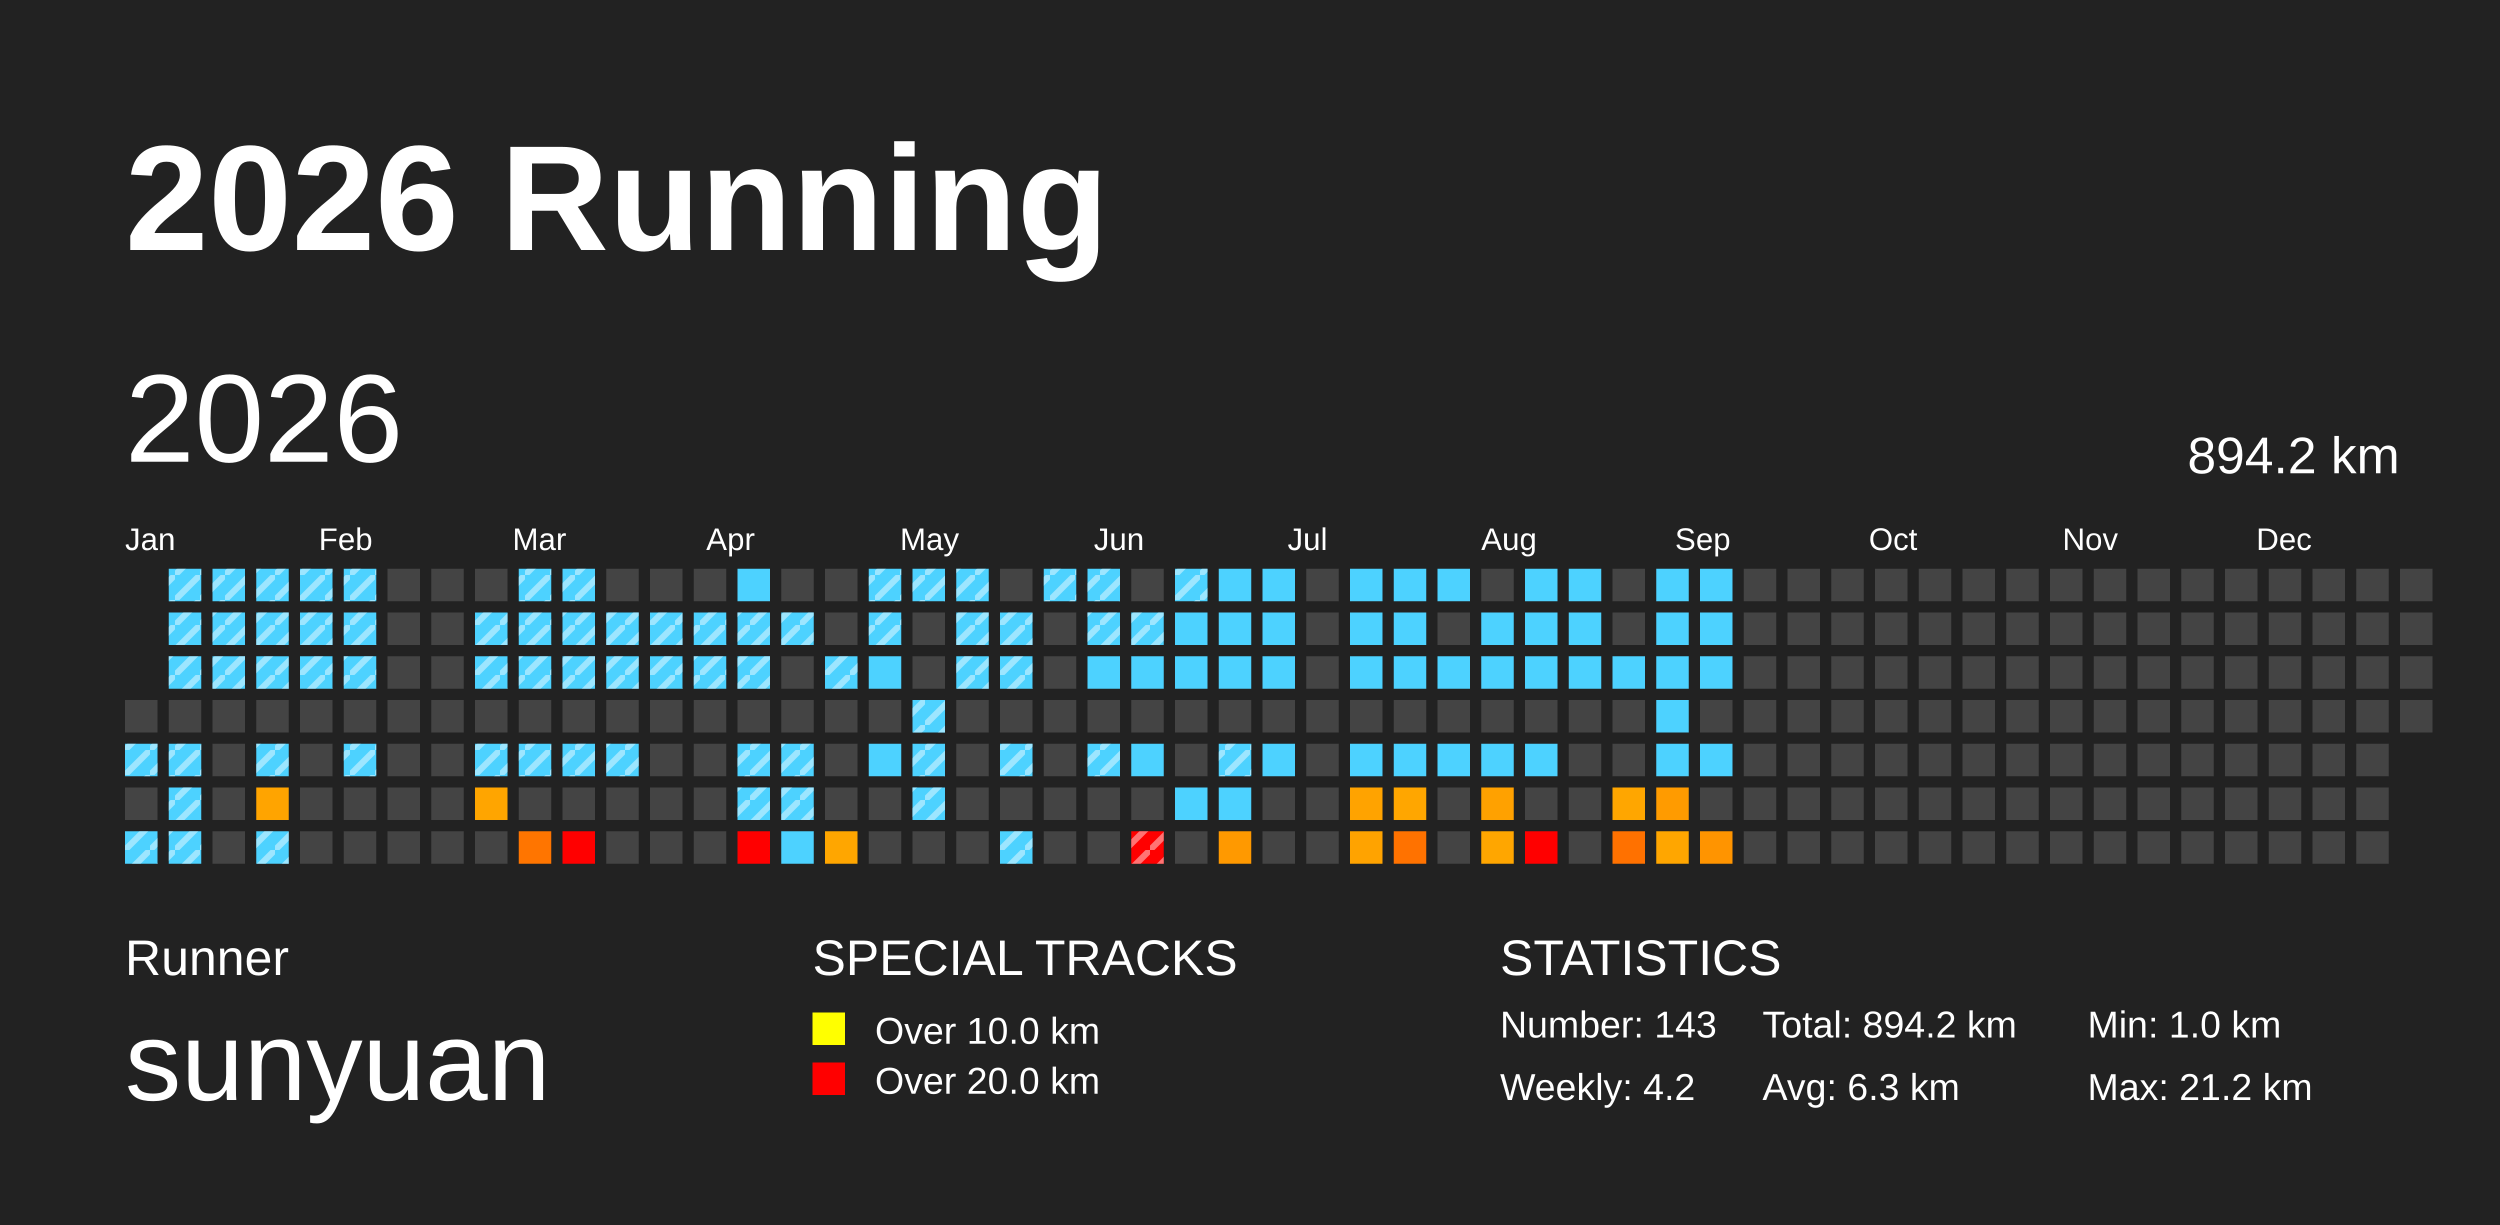
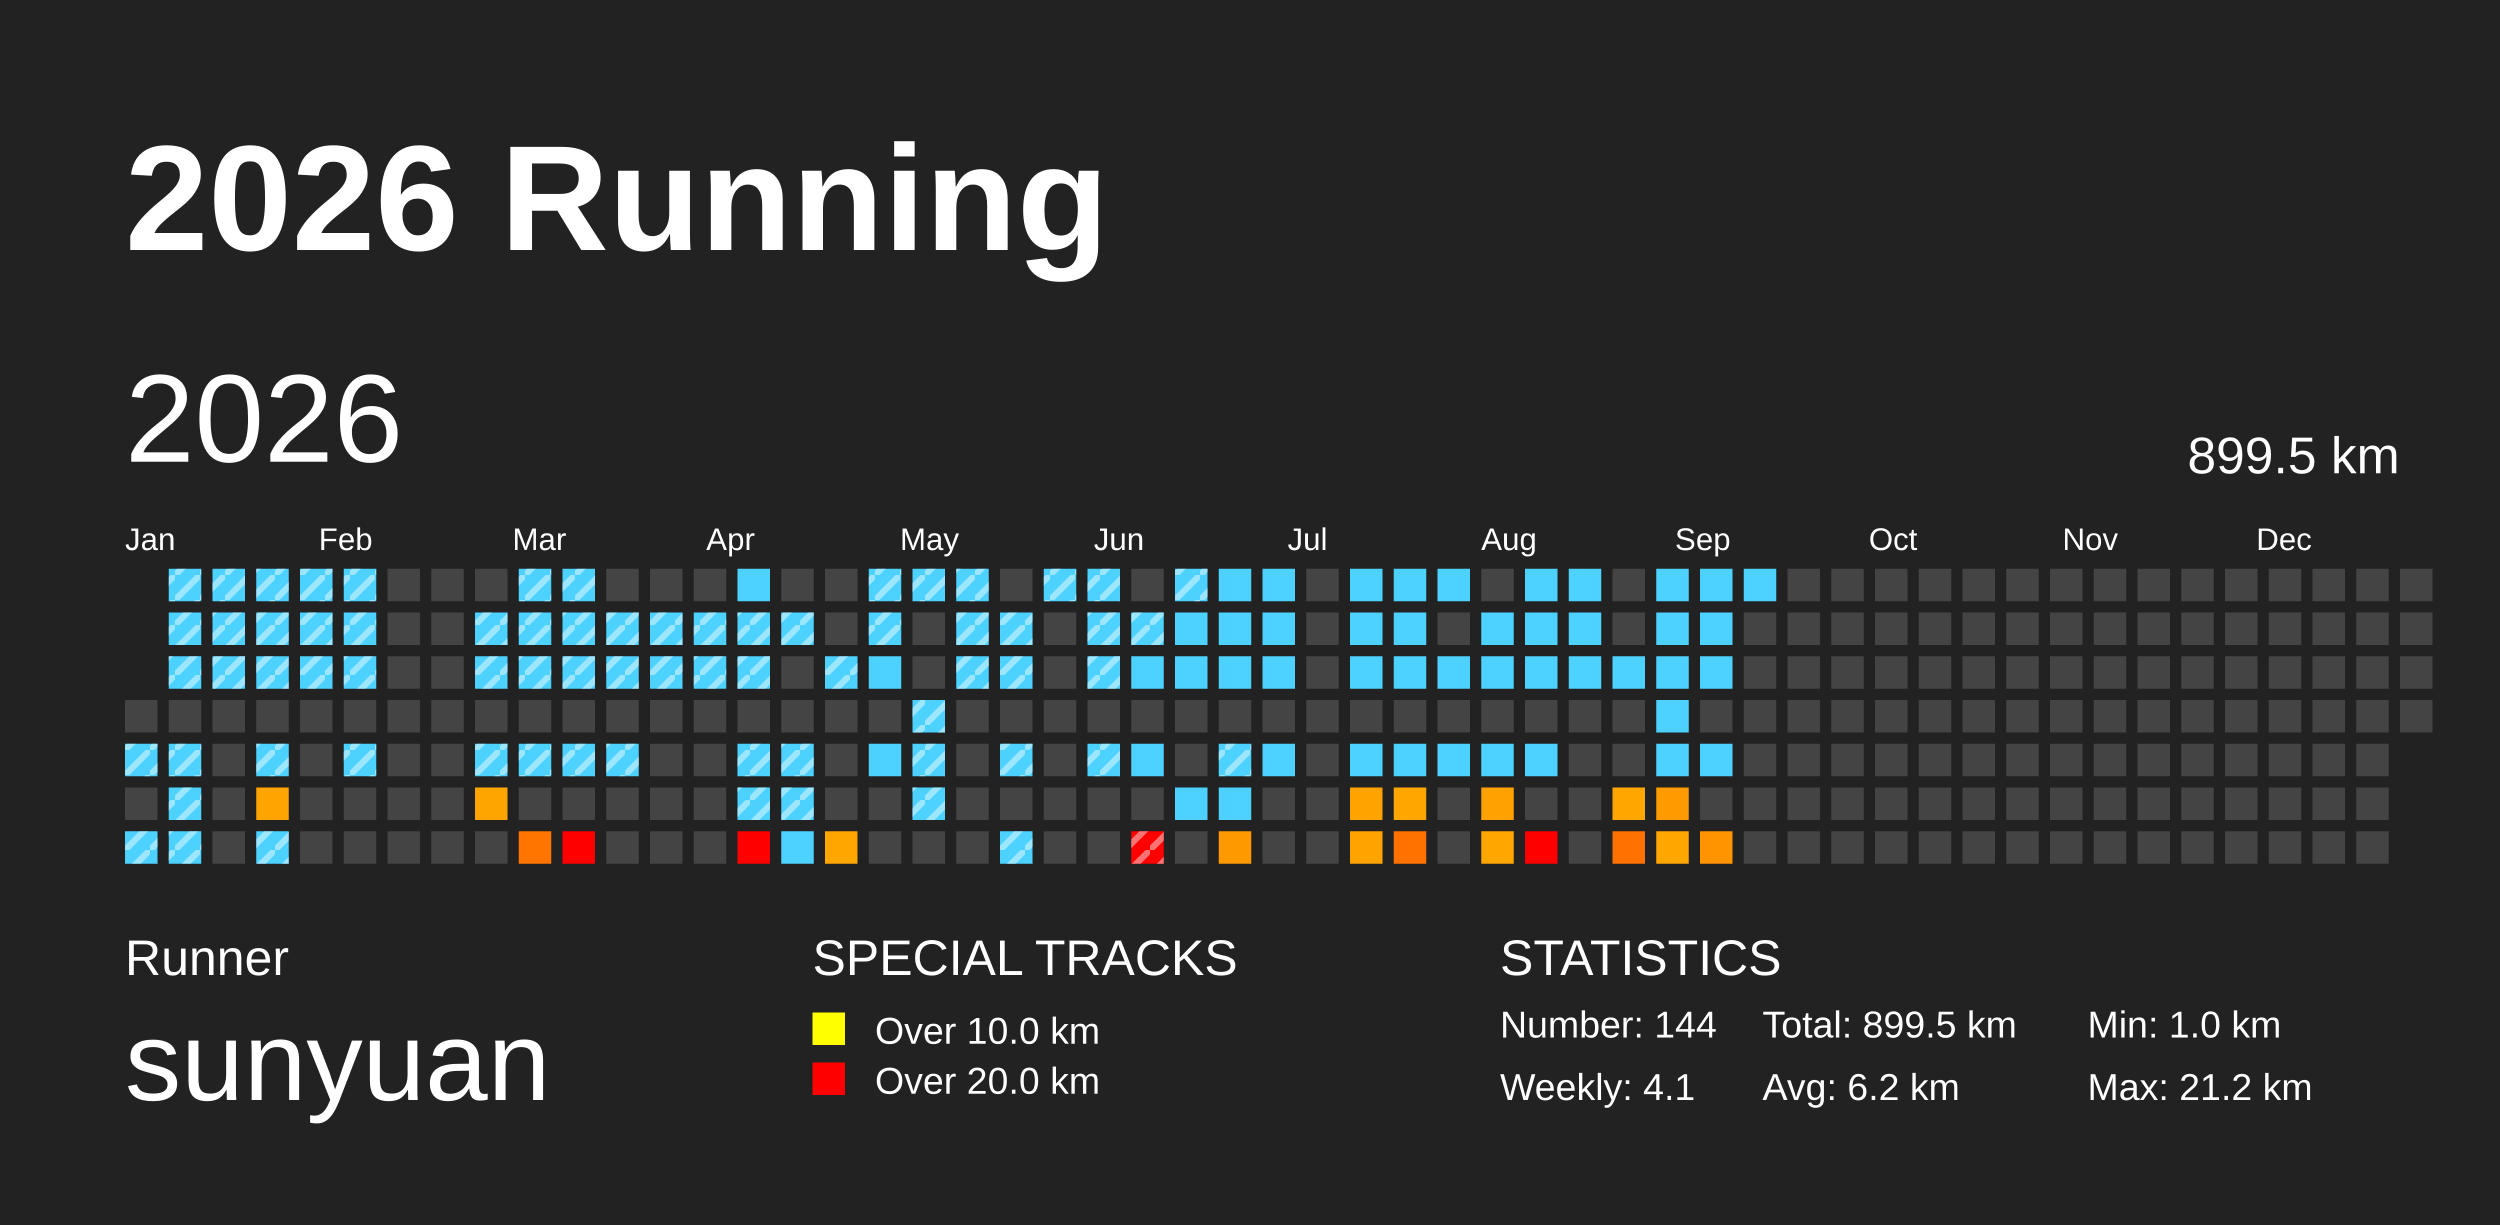
<svg xmlns="http://www.w3.org/2000/svg" baseProfile="full" height="98mm" version="1.1" viewBox="0,0,200,98" width="200mm">
  <defs>
    <pattern height="2" id="indoor-stripe" patternUnits="userSpaceOnUse" width="2">
      <line stroke="white" stroke-opacity="0.45" stroke-width="0.5" x1="0" x2="2" y1="2" y2="0" />
    </pattern>
  </defs>
  <rect fill="#222222" height="98" width="200" x="0" y="0" />
  <text fill="#FFFFFF" style="font-size:12px; font-family:Arial; font-weight:bold;" x="10" y="20">2026 Running</text>
  <text fill="#FFFFFF" style="font-size:4px; font-family:Arial" x="10" y="78">Runner</text>
  <text fill="#FFFFFF" style="font-size:9px; font-family:Arial" x="10" y="88">sunyuan</text>
  <text fill="#FFFFFF" style="font-size:4px; font-family:Arial" x="65" y="78">SPECIAL TRACKS</text>
  <rect fill="yellow" height="2.6" width="2.6" x="65" y="81" />
  <text fill="#FFFFFF" style="font-size:3px; font-family:Arial" x="70" y="83.5">Over 10.0 km</text>
  <rect fill="red" height="2.6" width="2.6" x="65" y="85" />
  <text fill="#FFFFFF" style="font-size:3px; font-family:Arial" x="70" y="87.5">Over 20.0 km</text>
  <text fill="#FFFFFF" style="font-size:4px; font-family:Arial" x="120" y="78">STATISTICS</text>
-   <text fill="#FFFFFF" style="font-size:3px; font-family:Arial" x="120" y="83">Number: 143</text>
-   <text fill="#FFFFFF" style="font-size:3px; font-family:Arial" x="120" y="88">Weekly: 4.2</text>
-   <text fill="#FFFFFF" style="font-size:3px; font-family:Arial" x="141" y="83">Total: 894.2 km</text>
-   <text fill="#FFFFFF" style="font-size:3px; font-family:Arial" x="141" y="88">Avg: 6.3 km</text>
+   <text fill="#FFFFFF" style="font-size:3px; font-family:Arial" x="120" y="83">Number: 144</text>
+   <text fill="#FFFFFF" style="font-size:3px; font-family:Arial" x="120" y="88">Weekly: 4.1</text>
+   <text fill="#FFFFFF" style="font-size:3px; font-family:Arial" x="141" y="83">Total: 899.5 km</text>
+   <text fill="#FFFFFF" style="font-size:3px; font-family:Arial" x="141" y="88">Avg: 6.2 km</text>
  <text fill="#FFFFFF" style="font-size:3px; font-family:Arial" x="167" y="83">Min: 1.0 km</text>
  <text fill="#FFFFFF" style="font-size:3px; font-family:Arial" x="167" y="88">Max: 21.2 km</text>
  <text dominant-baseline="hanging" fill="#FFFFFF" style="font-size:10.0px; font-family:Arial;" x="10" y="30">2026</text>
-   <text dominant-baseline="hanging" fill="#FFFFFF" style="font-size:4.125px; font-family:Arial;" x="175" y="35">894.2 km</text>
+   <text dominant-baseline="hanging" fill="#FFFFFF" style="font-size:4.125px; font-family:Arial;" x="175" y="35">899.5 km</text>
  <text fill="#FFFFFF" style="font-size:2.5px; font-family:Arial" x="10.0" y="44">Jan</text>
  <text fill="#FFFFFF" style="font-size:2.5px; font-family:Arial" x="25.5" y="44">Feb</text>
  <text fill="#FFFFFF" style="font-size:2.5px; font-family:Arial" x="41.0" y="44">Mar</text>
  <text fill="#FFFFFF" style="font-size:2.5px; font-family:Arial" x="56.5" y="44">Apr</text>
  <text fill="#FFFFFF" style="font-size:2.5px; font-family:Arial" x="72.0" y="44">May</text>
  <text fill="#FFFFFF" style="font-size:2.5px; font-family:Arial" x="87.5" y="44">Jun</text>
  <text fill="#FFFFFF" style="font-size:2.5px; font-family:Arial" x="103.0" y="44">Jul</text>
  <text fill="#FFFFFF" style="font-size:2.5px; font-family:Arial" x="118.5" y="44">Aug</text>
  <text fill="#FFFFFF" style="font-size:2.5px; font-family:Arial" x="134.0" y="44">Sep</text>
  <text fill="#FFFFFF" style="font-size:2.5px; font-family:Arial" x="149.5" y="44">Oct</text>
  <text fill="#FFFFFF" style="font-size:2.5px; font-family:Arial" x="165.0" y="44">Nov</text>
  <text fill="#FFFFFF" style="font-size:2.5px; font-family:Arial" x="180.5" y="44">Dec</text>
  <rect fill="#444444" height="2.6" width="2.6" x="10.0" y="56.0" />
  <rect fill="#4dd2ff" height="2.6" width="2.6" x="10.0" y="59.5" />
  <rect fill="url(#indoor-stripe)" height="2.6" style="pointer-events: none;" width="2.6" x="10.0" y="59.5" />
  <rect fill="#444444" height="2.6" width="2.6" x="10.0" y="63.0" />
  <rect fill="#4dd2ff" height="2.6" width="2.6" x="10.0" y="66.5" />
  <rect fill="url(#indoor-stripe)" height="2.6" style="pointer-events: none;" width="2.6" x="10.0" y="66.5" />
  <rect fill="#4dd2ff" height="2.6" width="2.6" x="13.5" y="45.5" />
  <rect fill="url(#indoor-stripe)" height="2.6" style="pointer-events: none;" width="2.6" x="13.5" y="45.5" />
  <rect fill="#4dd2ff" height="2.6" width="2.6" x="13.5" y="49.0" />
  <rect fill="url(#indoor-stripe)" height="2.6" style="pointer-events: none;" width="2.6" x="13.5" y="49.0" />
  <rect fill="#4dd2ff" height="2.6" width="2.6" x="13.5" y="52.5" />
  <rect fill="url(#indoor-stripe)" height="2.6" style="pointer-events: none;" width="2.6" x="13.5" y="52.5" />
  <rect fill="#444444" height="2.6" width="2.6" x="13.5" y="56.0" />
  <rect fill="#4dd2ff" height="2.6" width="2.6" x="13.5" y="59.5" />
  <rect fill="url(#indoor-stripe)" height="2.6" style="pointer-events: none;" width="2.6" x="13.5" y="59.5" />
  <rect fill="#4dd2ff" height="2.6" width="2.6" x="13.5" y="63.0" />
  <rect fill="url(#indoor-stripe)" height="2.6" style="pointer-events: none;" width="2.6" x="13.5" y="63.0" />
  <rect fill="#4dd2ff" height="2.6" width="2.6" x="13.5" y="66.5" />
  <rect fill="url(#indoor-stripe)" height="2.6" style="pointer-events: none;" width="2.6" x="13.5" y="66.5" />
  <rect fill="#4dd2ff" height="2.6" width="2.6" x="17.0" y="45.5" />
  <rect fill="url(#indoor-stripe)" height="2.6" style="pointer-events: none;" width="2.6" x="17.0" y="45.5" />
  <rect fill="#4dd2ff" height="2.6" width="2.6" x="17.0" y="49.0" />
  <rect fill="url(#indoor-stripe)" height="2.6" style="pointer-events: none;" width="2.6" x="17.0" y="49.0" />
  <rect fill="#4dd2ff" height="2.6" width="2.6" x="17.0" y="52.5" />
  <rect fill="url(#indoor-stripe)" height="2.6" style="pointer-events: none;" width="2.6" x="17.0" y="52.5" />
  <rect fill="#444444" height="2.6" width="2.6" x="17.0" y="56.0" />
  <rect fill="#444444" height="2.6" width="2.6" x="17.0" y="59.5" />
  <rect fill="#444444" height="2.6" width="2.6" x="17.0" y="63.0" />
  <rect fill="#444444" height="2.6" width="2.6" x="17.0" y="66.5" />
  <rect fill="#4dd2ff" height="2.6" width="2.6" x="20.5" y="45.5" />
  <rect fill="url(#indoor-stripe)" height="2.6" style="pointer-events: none;" width="2.6" x="20.5" y="45.5" />
  <rect fill="#4dd2ff" height="2.6" width="2.6" x="20.5" y="49.0" />
  <rect fill="url(#indoor-stripe)" height="2.6" style="pointer-events: none;" width="2.6" x="20.5" y="49.0" />
  <rect fill="#4dd2ff" height="2.6" width="2.6" x="20.5" y="52.5" />
  <rect fill="url(#indoor-stripe)" height="2.6" style="pointer-events: none;" width="2.6" x="20.5" y="52.5" />
  <rect fill="#444444" height="2.6" width="2.6" x="20.5" y="56.0" />
  <rect fill="#4dd2ff" height="2.6" width="2.6" x="20.5" y="59.5" />
  <rect fill="url(#indoor-stripe)" height="2.6" style="pointer-events: none;" width="2.6" x="20.5" y="59.5" />
  <rect fill="#ffa400" height="2.6" width="2.6" x="20.5" y="63.0" />
  <rect fill="#4dd2ff" height="2.6" width="2.6" x="20.5" y="66.5" />
  <rect fill="url(#indoor-stripe)" height="2.6" style="pointer-events: none;" width="2.6" x="20.5" y="66.5" />
  <rect fill="#4dd2ff" height="2.6" width="2.6" x="24.0" y="45.5" />
  <rect fill="url(#indoor-stripe)" height="2.6" style="pointer-events: none;" width="2.6" x="24.0" y="45.5" />
  <rect fill="#4dd2ff" height="2.6" width="2.6" x="24.0" y="49.0" />
  <rect fill="url(#indoor-stripe)" height="2.6" style="pointer-events: none;" width="2.6" x="24.0" y="49.0" />
  <rect fill="#4dd2ff" height="2.6" width="2.6" x="24.0" y="52.5" />
  <rect fill="url(#indoor-stripe)" height="2.6" style="pointer-events: none;" width="2.6" x="24.0" y="52.5" />
  <rect fill="#444444" height="2.6" width="2.6" x="24.0" y="56.0" />
  <rect fill="#444444" height="2.6" width="2.6" x="24.0" y="59.5" />
  <rect fill="#444444" height="2.6" width="2.6" x="24.0" y="63.0" />
  <rect fill="#444444" height="2.6" width="2.6" x="24.0" y="66.5" />
  <rect fill="#4dd2ff" height="2.6" width="2.6" x="27.5" y="45.5" />
  <rect fill="url(#indoor-stripe)" height="2.6" style="pointer-events: none;" width="2.6" x="27.5" y="45.5" />
  <rect fill="#4dd2ff" height="2.6" width="2.6" x="27.5" y="49.0" />
  <rect fill="url(#indoor-stripe)" height="2.6" style="pointer-events: none;" width="2.6" x="27.5" y="49.0" />
  <rect fill="#4dd2ff" height="2.6" width="2.6" x="27.5" y="52.5" />
  <rect fill="url(#indoor-stripe)" height="2.6" style="pointer-events: none;" width="2.6" x="27.5" y="52.5" />
  <rect fill="#444444" height="2.6" width="2.6" x="27.5" y="56.0" />
  <rect fill="#4dd2ff" height="2.6" width="2.6" x="27.5" y="59.5" />
  <rect fill="url(#indoor-stripe)" height="2.6" style="pointer-events: none;" width="2.6" x="27.5" y="59.5" />
  <rect fill="#444444" height="2.6" width="2.6" x="27.5" y="63.0" />
  <rect fill="#444444" height="2.6" width="2.6" x="27.5" y="66.5" />
  <rect fill="#444444" height="2.6" width="2.6" x="31.0" y="45.5" />
  <rect fill="#444444" height="2.6" width="2.6" x="31.0" y="49.0" />
  <rect fill="#444444" height="2.6" width="2.6" x="31.0" y="52.5" />
  <rect fill="#444444" height="2.6" width="2.6" x="31.0" y="56.0" />
  <rect fill="#444444" height="2.6" width="2.6" x="31.0" y="59.5" />
  <rect fill="#444444" height="2.6" width="2.6" x="31.0" y="63.0" />
  <rect fill="#444444" height="2.6" width="2.6" x="31.0" y="66.5" />
  <rect fill="#444444" height="2.6" width="2.6" x="34.5" y="45.5" />
  <rect fill="#444444" height="2.6" width="2.6" x="34.5" y="49.0" />
  <rect fill="#444444" height="2.6" width="2.6" x="34.5" y="52.5" />
  <rect fill="#444444" height="2.6" width="2.6" x="34.5" y="56.0" />
  <rect fill="#444444" height="2.6" width="2.6" x="34.5" y="59.5" />
  <rect fill="#444444" height="2.6" width="2.6" x="34.5" y="63.0" />
  <rect fill="#444444" height="2.6" width="2.6" x="34.5" y="66.5" />
  <rect fill="#444444" height="2.6" width="2.6" x="38.0" y="45.5" />
  <rect fill="#4dd2ff" height="2.6" width="2.6" x="38.0" y="49.0" />
  <rect fill="url(#indoor-stripe)" height="2.6" style="pointer-events: none;" width="2.6" x="38.0" y="49.0" />
  <rect fill="#4dd2ff" height="2.6" width="2.6" x="38.0" y="52.5" />
  <rect fill="url(#indoor-stripe)" height="2.6" style="pointer-events: none;" width="2.6" x="38.0" y="52.5" />
  <rect fill="#444444" height="2.6" width="2.6" x="38.0" y="56.0" />
  <rect fill="#4dd2ff" height="2.6" width="2.6" x="38.0" y="59.5" />
  <rect fill="url(#indoor-stripe)" height="2.6" style="pointer-events: none;" width="2.6" x="38.0" y="59.5" />
  <rect fill="#ffa500" height="2.6" width="2.6" x="38.0" y="63.0" />
  <rect fill="#444444" height="2.6" width="2.6" x="38.0" y="66.5" />
  <rect fill="#4dd2ff" height="2.6" width="2.6" x="41.5" y="45.5" />
  <rect fill="url(#indoor-stripe)" height="2.6" style="pointer-events: none;" width="2.6" x="41.5" y="45.5" />
  <rect fill="#4dd2ff" height="2.6" width="2.6" x="41.5" y="49.0" />
  <rect fill="url(#indoor-stripe)" height="2.6" style="pointer-events: none;" width="2.6" x="41.5" y="49.0" />
  <rect fill="#4dd2ff" height="2.6" width="2.6" x="41.5" y="52.5" />
  <rect fill="url(#indoor-stripe)" height="2.6" style="pointer-events: none;" width="2.6" x="41.5" y="52.5" />
  <rect fill="#444444" height="2.6" width="2.6" x="41.5" y="56.0" />
  <rect fill="#4dd2ff" height="2.6" width="2.6" x="41.5" y="59.5" />
  <rect fill="url(#indoor-stripe)" height="2.6" style="pointer-events: none;" width="2.6" x="41.5" y="59.5" />
  <rect fill="#444444" height="2.6" width="2.6" x="41.5" y="63.0" />
  <rect fill="#ff7500" height="2.6" width="2.6" x="41.5" y="66.5" />
  <rect fill="#4dd2ff" height="2.6" width="2.6" x="45.0" y="45.5" />
  <rect fill="url(#indoor-stripe)" height="2.6" style="pointer-events: none;" width="2.6" x="45.0" y="45.5" />
  <rect fill="#4dd2ff" height="2.6" width="2.6" x="45.0" y="49.0" />
  <rect fill="url(#indoor-stripe)" height="2.6" style="pointer-events: none;" width="2.6" x="45.0" y="49.0" />
  <rect fill="#4dd2ff" height="2.6" width="2.6" x="45.0" y="52.5" />
  <rect fill="url(#indoor-stripe)" height="2.6" style="pointer-events: none;" width="2.6" x="45.0" y="52.5" />
  <rect fill="#444444" height="2.6" width="2.6" x="45.0" y="56.0" />
  <rect fill="#4dd2ff" height="2.6" width="2.6" x="45.0" y="59.5" />
  <rect fill="url(#indoor-stripe)" height="2.6" style="pointer-events: none;" width="2.6" x="45.0" y="59.5" />
  <rect fill="#444444" height="2.6" width="2.6" x="45.0" y="63.0" />
  <rect fill="red" height="2.6" width="2.6" x="45.0" y="66.5" />
  <rect fill="#444444" height="2.6" width="2.6" x="48.5" y="45.5" />
  <rect fill="#4dd2ff" height="2.6" width="2.6" x="48.5" y="49.0" />
  <rect fill="url(#indoor-stripe)" height="2.6" style="pointer-events: none;" width="2.6" x="48.5" y="49.0" />
  <rect fill="#4dd2ff" height="2.6" width="2.6" x="48.5" y="52.5" />
  <rect fill="url(#indoor-stripe)" height="2.6" style="pointer-events: none;" width="2.6" x="48.5" y="52.5" />
  <rect fill="#444444" height="2.6" width="2.6" x="48.5" y="56.0" />
  <rect fill="#4dd2ff" height="2.6" width="2.6" x="48.5" y="59.5" />
  <rect fill="url(#indoor-stripe)" height="2.6" style="pointer-events: none;" width="2.6" x="48.5" y="59.5" />
  <rect fill="#444444" height="2.6" width="2.6" x="48.5" y="63.0" />
  <rect fill="#444444" height="2.6" width="2.6" x="48.5" y="66.5" />
  <rect fill="#444444" height="2.6" width="2.6" x="52.0" y="45.5" />
  <rect fill="#4dd2ff" height="2.6" width="2.6" x="52.0" y="49.0" />
  <rect fill="url(#indoor-stripe)" height="2.6" style="pointer-events: none;" width="2.6" x="52.0" y="49.0" />
  <rect fill="#4dd2ff" height="2.6" width="2.6" x="52.0" y="52.5" />
  <rect fill="url(#indoor-stripe)" height="2.6" style="pointer-events: none;" width="2.6" x="52.0" y="52.5" />
  <rect fill="#444444" height="2.6" width="2.6" x="52.0" y="56.0" />
  <rect fill="#444444" height="2.6" width="2.6" x="52.0" y="59.5" />
  <rect fill="#444444" height="2.6" width="2.6" x="52.0" y="63.0" />
  <rect fill="#444444" height="2.6" width="2.6" x="52.0" y="66.5" />
  <rect fill="#444444" height="2.6" width="2.6" x="55.5" y="45.5" />
  <rect fill="#4dd2ff" height="2.6" width="2.6" x="55.5" y="49.0" />
  <rect fill="url(#indoor-stripe)" height="2.6" style="pointer-events: none;" width="2.6" x="55.5" y="49.0" />
  <rect fill="#4dd2ff" height="2.6" width="2.6" x="55.5" y="52.5" />
  <rect fill="url(#indoor-stripe)" height="2.6" style="pointer-events: none;" width="2.6" x="55.5" y="52.5" />
  <rect fill="#444444" height="2.6" width="2.6" x="55.5" y="56.0" />
  <rect fill="#444444" height="2.6" width="2.6" x="55.5" y="59.5" />
  <rect fill="#444444" height="2.6" width="2.6" x="55.5" y="63.0" />
  <rect fill="#444444" height="2.6" width="2.6" x="55.5" y="66.5" />
  <rect fill="#4dd2ff" height="2.6" width="2.6" x="59.0" y="45.5" />
  <rect fill="#4dd2ff" height="2.6" width="2.6" x="59.0" y="49.0" />
  <rect fill="url(#indoor-stripe)" height="2.6" style="pointer-events: none;" width="2.6" x="59.0" y="49.0" />
  <rect fill="#4dd2ff" height="2.6" width="2.6" x="59.0" y="52.5" />
  <rect fill="url(#indoor-stripe)" height="2.6" style="pointer-events: none;" width="2.6" x="59.0" y="52.5" />
  <rect fill="#444444" height="2.6" width="2.6" x="59.0" y="56.0" />
  <rect fill="#4dd2ff" height="2.6" width="2.6" x="59.0" y="59.5" />
  <rect fill="url(#indoor-stripe)" height="2.6" style="pointer-events: none;" width="2.6" x="59.0" y="59.5" />
  <rect fill="#4dd2ff" height="2.6" width="2.6" x="59.0" y="63.0" />
  <rect fill="url(#indoor-stripe)" height="2.6" style="pointer-events: none;" width="2.6" x="59.0" y="63.0" />
  <rect fill="red" height="2.6" width="2.6" x="59.0" y="66.5" />
  <rect fill="#444444" height="2.6" width="2.6" x="62.5" y="45.5" />
  <rect fill="#4dd2ff" height="2.6" width="2.6" x="62.5" y="49.0" />
  <rect fill="url(#indoor-stripe)" height="2.6" style="pointer-events: none;" width="2.6" x="62.5" y="49.0" />
  <rect fill="#444444" height="2.6" width="2.6" x="62.5" y="52.5" />
  <rect fill="#444444" height="2.6" width="2.6" x="62.5" y="56.0" />
  <rect fill="#4dd2ff" height="2.6" width="2.6" x="62.5" y="59.5" />
  <rect fill="url(#indoor-stripe)" height="2.6" style="pointer-events: none;" width="2.6" x="62.5" y="59.5" />
  <rect fill="#4dd2ff" height="2.6" width="2.6" x="62.5" y="63.0" />
  <rect fill="url(#indoor-stripe)" height="2.6" style="pointer-events: none;" width="2.6" x="62.5" y="63.0" />
  <rect fill="#4dd2ff" height="2.6" width="2.6" x="62.5" y="66.5" />
  <rect fill="#444444" height="2.6" width="2.6" x="66.0" y="45.5" />
  <rect fill="#444444" height="2.6" width="2.6" x="66.0" y="49.0" />
  <rect fill="#4dd2ff" height="2.6" width="2.6" x="66.0" y="52.5" />
  <rect fill="url(#indoor-stripe)" height="2.6" style="pointer-events: none;" width="2.6" x="66.0" y="52.5" />
  <rect fill="#444444" height="2.6" width="2.6" x="66.0" y="56.0" />
  <rect fill="#444444" height="2.6" width="2.6" x="66.0" y="59.5" />
  <rect fill="#444444" height="2.6" width="2.6" x="66.0" y="63.0" />
  <rect fill="#ffa600" height="2.6" width="2.6" x="66.0" y="66.5" />
  <rect fill="#4dd2ff" height="2.6" width="2.6" x="69.5" y="45.5" />
  <rect fill="url(#indoor-stripe)" height="2.6" style="pointer-events: none;" width="2.6" x="69.5" y="45.5" />
  <rect fill="#4dd2ff" height="2.6" width="2.6" x="69.5" y="49.0" />
  <rect fill="url(#indoor-stripe)" height="2.6" style="pointer-events: none;" width="2.6" x="69.5" y="49.0" />
  <rect fill="#4dd2ff" height="2.6" width="2.6" x="69.5" y="52.5" />
  <rect fill="#444444" height="2.6" width="2.6" x="69.5" y="56.0" />
  <rect fill="#4dd2ff" height="2.6" width="2.6" x="69.5" y="59.5" />
  <rect fill="#444444" height="2.6" width="2.6" x="69.5" y="63.0" />
  <rect fill="#444444" height="2.6" width="2.6" x="69.5" y="66.5" />
  <rect fill="#4dd2ff" height="2.6" width="2.6" x="73.0" y="45.5" />
  <rect fill="url(#indoor-stripe)" height="2.6" style="pointer-events: none;" width="2.6" x="73.0" y="45.5" />
  <rect fill="#444444" height="2.6" width="2.6" x="73.0" y="49.0" />
  <rect fill="#444444" height="2.6" width="2.6" x="73.0" y="52.5" />
  <rect fill="#4dd2ff" height="2.6" width="2.6" x="73.0" y="56.0" />
  <rect fill="url(#indoor-stripe)" height="2.6" style="pointer-events: none;" width="2.6" x="73.0" y="56.0" />
  <rect fill="#4dd2ff" height="2.6" width="2.6" x="73.0" y="59.5" />
  <rect fill="url(#indoor-stripe)" height="2.6" style="pointer-events: none;" width="2.6" x="73.0" y="59.5" />
  <rect fill="#4dd2ff" height="2.6" width="2.6" x="73.0" y="63.0" />
  <rect fill="url(#indoor-stripe)" height="2.6" style="pointer-events: none;" width="2.6" x="73.0" y="63.0" />
  <rect fill="#444444" height="2.6" width="2.6" x="73.0" y="66.5" />
  <rect fill="#4dd2ff" height="2.6" width="2.6" x="76.5" y="45.5" />
  <rect fill="url(#indoor-stripe)" height="2.6" style="pointer-events: none;" width="2.6" x="76.5" y="45.5" />
  <rect fill="#4dd2ff" height="2.6" width="2.6" x="76.5" y="49.0" />
  <rect fill="url(#indoor-stripe)" height="2.6" style="pointer-events: none;" width="2.6" x="76.5" y="49.0" />
  <rect fill="#4dd2ff" height="2.6" width="2.6" x="76.5" y="52.5" />
  <rect fill="url(#indoor-stripe)" height="2.6" style="pointer-events: none;" width="2.6" x="76.5" y="52.5" />
  <rect fill="#444444" height="2.6" width="2.6" x="76.5" y="56.0" />
  <rect fill="#444444" height="2.6" width="2.6" x="76.5" y="59.5" />
  <rect fill="#444444" height="2.6" width="2.6" x="76.5" y="63.0" />
  <rect fill="#444444" height="2.6" width="2.6" x="76.5" y="66.5" />
  <rect fill="#444444" height="2.6" width="2.6" x="80.0" y="45.5" />
  <rect fill="#4dd2ff" height="2.6" width="2.6" x="80.0" y="49.0" />
  <rect fill="url(#indoor-stripe)" height="2.6" style="pointer-events: none;" width="2.6" x="80.0" y="49.0" />
  <rect fill="#4dd2ff" height="2.6" width="2.6" x="80.0" y="52.5" />
  <rect fill="url(#indoor-stripe)" height="2.6" style="pointer-events: none;" width="2.6" x="80.0" y="52.5" />
  <rect fill="#444444" height="2.6" width="2.6" x="80.0" y="56.0" />
  <rect fill="#4dd2ff" height="2.6" width="2.6" x="80.0" y="59.5" />
  <rect fill="url(#indoor-stripe)" height="2.6" style="pointer-events: none;" width="2.6" x="80.0" y="59.5" />
  <rect fill="#444444" height="2.6" width="2.6" x="80.0" y="63.0" />
  <rect fill="#4dd2ff" height="2.6" width="2.6" x="80.0" y="66.5" />
  <rect fill="url(#indoor-stripe)" height="2.6" style="pointer-events: none;" width="2.6" x="80.0" y="66.5" />
  <rect fill="#4dd2ff" height="2.6" width="2.6" x="83.5" y="45.5" />
  <rect fill="url(#indoor-stripe)" height="2.6" style="pointer-events: none;" width="2.6" x="83.5" y="45.5" />
  <rect fill="#444444" height="2.6" width="2.6" x="83.5" y="49.0" />
  <rect fill="#444444" height="2.6" width="2.6" x="83.5" y="52.5" />
  <rect fill="#444444" height="2.6" width="2.6" x="83.5" y="56.0" />
  <rect fill="#444444" height="2.6" width="2.6" x="83.5" y="59.5" />
  <rect fill="#444444" height="2.6" width="2.6" x="83.5" y="63.0" />
  <rect fill="#444444" height="2.6" width="2.6" x="83.5" y="66.5" />
  <rect fill="#4dd2ff" height="2.6" width="2.6" x="87.0" y="45.5" />
  <rect fill="url(#indoor-stripe)" height="2.6" style="pointer-events: none;" width="2.6" x="87.0" y="45.5" />
  <rect fill="#4dd2ff" height="2.6" width="2.6" x="87.0" y="49.0" />
  <rect fill="url(#indoor-stripe)" height="2.6" style="pointer-events: none;" width="2.6" x="87.0" y="49.0" />
  <rect fill="#4dd2ff" height="2.6" width="2.6" x="87.0" y="52.5" />
+   <rect fill="url(#indoor-stripe)" height="2.6" style="pointer-events: none;" width="2.6" x="87.0" y="52.5" />
  <rect fill="#444444" height="2.6" width="2.6" x="87.0" y="56.0" />
  <rect fill="#4dd2ff" height="2.6" width="2.6" x="87.0" y="59.5" />
  <rect fill="url(#indoor-stripe)" height="2.6" style="pointer-events: none;" width="2.6" x="87.0" y="59.5" />
  <rect fill="#444444" height="2.6" width="2.6" x="87.0" y="63.0" />
  <rect fill="#444444" height="2.6" width="2.6" x="87.0" y="66.5" />
  <rect fill="#444444" height="2.6" width="2.6" x="90.5" y="45.5" />
  <rect fill="#4dd2ff" height="2.6" width="2.6" x="90.5" y="49.0" />
  <rect fill="url(#indoor-stripe)" height="2.6" style="pointer-events: none;" width="2.6" x="90.5" y="49.0" />
  <rect fill="#4dd2ff" height="2.6" width="2.6" x="90.5" y="52.5" />
  <rect fill="#444444" height="2.6" width="2.6" x="90.5" y="56.0" />
  <rect fill="#4dd2ff" height="2.6" width="2.6" x="90.5" y="59.5" />
  <rect fill="#444444" height="2.6" width="2.6" x="90.5" y="63.0" />
  <rect fill="red" height="2.6" width="2.6" x="90.5" y="66.5" />
  <rect fill="url(#indoor-stripe)" height="2.6" style="pointer-events: none;" width="2.6" x="90.5" y="66.5" />
  <rect fill="#4dd2ff" height="2.6" width="2.6" x="94.0" y="45.5" />
  <rect fill="url(#indoor-stripe)" height="2.6" style="pointer-events: none;" width="2.6" x="94.0" y="45.5" />
  <rect fill="#4dd2ff" height="2.6" width="2.6" x="94.0" y="49.0" />
  <rect fill="#4dd2ff" height="2.6" width="2.6" x="94.0" y="52.5" />
  <rect fill="#444444" height="2.6" width="2.6" x="94.0" y="56.0" />
  <rect fill="#444444" height="2.6" width="2.6" x="94.0" y="59.5" />
  <rect fill="#4dd2ff" height="2.6" width="2.6" x="94.0" y="63.0" />
  <rect fill="#444444" height="2.6" width="2.6" x="94.0" y="66.5" />
  <rect fill="#4dd2ff" height="2.6" width="2.6" x="97.5" y="45.5" />
  <rect fill="#4dd2ff" height="2.6" width="2.6" x="97.5" y="49.0" />
  <rect fill="#4dd2ff" height="2.6" width="2.6" x="97.5" y="52.5" />
  <rect fill="#444444" height="2.6" width="2.6" x="97.5" y="56.0" />
  <rect fill="#4dd2ff" height="2.6" width="2.6" x="97.5" y="59.5" />
  <rect fill="url(#indoor-stripe)" height="2.6" style="pointer-events: none;" width="2.6" x="97.5" y="59.5" />
  <rect fill="#4dd2ff" height="2.6" width="2.6" x="97.5" y="63.0" />
  <rect fill="#ff9900" height="2.6" width="2.6" x="97.5" y="66.5" />
  <rect fill="#4dd2ff" height="2.6" width="2.6" x="101.0" y="45.5" />
  <rect fill="#4dd2ff" height="2.6" width="2.6" x="101.0" y="49.0" />
  <rect fill="#4dd2ff" height="2.6" width="2.6" x="101.0" y="52.5" />
  <rect fill="#444444" height="2.6" width="2.6" x="101.0" y="56.0" />
  <rect fill="#4dd2ff" height="2.6" width="2.6" x="101.0" y="59.5" />
  <rect fill="#444444" height="2.6" width="2.6" x="101.0" y="63.0" />
  <rect fill="#444444" height="2.6" width="2.6" x="101.0" y="66.5" />
  <rect fill="#444444" height="2.6" width="2.6" x="104.5" y="45.5" />
  <rect fill="#444444" height="2.6" width="2.6" x="104.5" y="49.0" />
  <rect fill="#444444" height="2.6" width="2.6" x="104.5" y="52.5" />
  <rect fill="#444444" height="2.6" width="2.6" x="104.5" y="56.0" />
  <rect fill="#444444" height="2.6" width="2.6" x="104.5" y="59.5" />
  <rect fill="#444444" height="2.6" width="2.6" x="104.5" y="63.0" />
  <rect fill="#444444" height="2.6" width="2.6" x="104.5" y="66.5" />
  <rect fill="#4dd2ff" height="2.6" width="2.6" x="108.0" y="45.5" />
  <rect fill="#4dd2ff" height="2.6" width="2.6" x="108.0" y="49.0" />
  <rect fill="#4dd2ff" height="2.6" width="2.6" x="108.0" y="52.5" />
  <rect fill="#444444" height="2.6" width="2.6" x="108.0" y="56.0" />
  <rect fill="#4dd2ff" height="2.6" width="2.6" x="108.0" y="59.5" />
  <rect fill="#ffa300" height="2.6" width="2.6" x="108.0" y="63.0" />
  <rect fill="#ffa300" height="2.6" width="2.6" x="108.0" y="66.5" />
  <rect fill="#4dd2ff" height="2.6" width="2.6" x="111.5" y="45.5" />
  <rect fill="#4dd2ff" height="2.6" width="2.6" x="111.5" y="49.0" />
  <rect fill="#4dd2ff" height="2.6" width="2.6" x="111.5" y="52.5" />
  <rect fill="#444444" height="2.6" width="2.6" x="111.5" y="56.0" />
  <rect fill="#4dd2ff" height="2.6" width="2.6" x="111.5" y="59.5" />
  <rect fill="#ffa600" height="2.6" width="2.6" x="111.5" y="63.0" />
  <rect fill="#ff7200" height="2.6" width="2.6" x="111.5" y="66.5" />
  <rect fill="#4dd2ff" height="2.6" width="2.6" x="115.0" y="45.5" />
  <rect fill="#444444" height="2.6" width="2.6" x="115.0" y="49.0" />
  <rect fill="#4dd2ff" height="2.6" width="2.6" x="115.0" y="52.5" />
  <rect fill="#444444" height="2.6" width="2.6" x="115.0" y="56.0" />
  <rect fill="#4dd2ff" height="2.6" width="2.6" x="115.0" y="59.5" />
  <rect fill="#444444" height="2.6" width="2.6" x="115.0" y="63.0" />
  <rect fill="#444444" height="2.6" width="2.6" x="115.0" y="66.5" />
  <rect fill="#444444" height="2.6" width="2.6" x="118.5" y="45.5" />
  <rect fill="#4dd2ff" height="2.6" width="2.6" x="118.5" y="49.0" />
  <rect fill="#4dd2ff" height="2.6" width="2.6" x="118.5" y="52.5" />
  <rect fill="#444444" height="2.6" width="2.6" x="118.5" y="56.0" />
  <rect fill="#4dd2ff" height="2.6" width="2.6" x="118.5" y="59.5" />
  <rect fill="#ffa100" height="2.6" width="2.6" x="118.5" y="63.0" />
  <rect fill="#ffa600" height="2.6" width="2.6" x="118.5" y="66.5" />
  <rect fill="#4dd2ff" height="2.6" width="2.6" x="122.0" y="45.5" />
  <rect fill="#4dd2ff" height="2.6" width="2.6" x="122.0" y="49.0" />
  <rect fill="#4dd2ff" height="2.6" width="2.6" x="122.0" y="52.5" />
  <rect fill="#444444" height="2.6" width="2.6" x="122.0" y="56.0" />
  <rect fill="#4dd2ff" height="2.6" width="2.6" x="122.0" y="59.5" />
  <rect fill="#444444" height="2.6" width="2.6" x="122.0" y="63.0" />
  <rect fill="red" height="2.6" width="2.6" x="122.0" y="66.5" />
  <rect fill="#4dd2ff" height="2.6" width="2.6" x="125.5" y="45.5" />
  <rect fill="#4dd2ff" height="2.6" width="2.6" x="125.5" y="49.0" />
  <rect fill="#4dd2ff" height="2.6" width="2.6" x="125.5" y="52.5" />
  <rect fill="#444444" height="2.6" width="2.6" x="125.5" y="56.0" />
  <rect fill="#444444" height="2.6" width="2.6" x="125.5" y="59.5" />
  <rect fill="#444444" height="2.6" width="2.6" x="125.5" y="63.0" />
  <rect fill="#444444" height="2.6" width="2.6" x="125.5" y="66.5" />
  <rect fill="#444444" height="2.6" width="2.6" x="129.0" y="45.5" />
  <rect fill="#444444" height="2.6" width="2.6" x="129.0" y="49.0" />
  <rect fill="#4dd2ff" height="2.6" width="2.6" x="129.0" y="52.5" />
  <rect fill="#444444" height="2.6" width="2.6" x="129.0" y="56.0" />
  <rect fill="#444444" height="2.6" width="2.6" x="129.0" y="59.5" />
  <rect fill="#ffa600" height="2.6" width="2.6" x="129.0" y="63.0" />
  <rect fill="#ff7100" height="2.6" width="2.6" x="129.0" y="66.5" />
  <rect fill="#4dd2ff" height="2.6" width="2.6" x="132.5" y="45.5" />
  <rect fill="#4dd2ff" height="2.6" width="2.6" x="132.5" y="49.0" />
  <rect fill="#4dd2ff" height="2.6" width="2.6" x="132.5" y="52.5" />
  <rect fill="#4dd2ff" height="2.6" width="2.6" x="132.5" y="56.0" />
  <rect fill="#4dd2ff" height="2.6" width="2.6" x="132.5" y="59.5" />
  <rect fill="#ff9b00" height="2.6" width="2.6" x="132.5" y="63.0" />
  <rect fill="#ffa600" height="2.6" width="2.6" x="132.5" y="66.5" />
  <rect fill="#4dd2ff" height="2.6" width="2.6" x="136.0" y="45.5" />
  <rect fill="#4dd2ff" height="2.6" width="2.6" x="136.0" y="49.0" />
  <rect fill="#4dd2ff" height="2.6" width="2.6" x="136.0" y="52.5" />
  <rect fill="#444444" height="2.6" width="2.6" x="136.0" y="56.0" />
  <rect fill="#4dd2ff" height="2.6" width="2.6" x="136.0" y="59.5" />
  <rect fill="#444444" height="2.6" width="2.6" x="136.0" y="63.0" />
  <rect fill="#ff9400" height="2.6" width="2.6" x="136.0" y="66.5" />
-   <rect fill="#444444" height="2.6" width="2.6" x="139.5" y="45.5" />
+   <rect fill="#4dd2ff" height="2.6" width="2.6" x="139.5" y="45.5" />
  <rect fill="#444444" height="2.6" width="2.6" x="139.5" y="49.0" />
  <rect fill="#444444" height="2.6" width="2.6" x="139.5" y="52.5" />
  <rect fill="#444444" height="2.6" width="2.6" x="139.5" y="56.0" />
  <rect fill="#444444" height="2.6" width="2.6" x="139.5" y="59.5" />
  <rect fill="#444444" height="2.6" width="2.6" x="139.5" y="63.0" />
  <rect fill="#444444" height="2.6" width="2.6" x="139.5" y="66.5" />
  <rect fill="#444444" height="2.6" width="2.6" x="143.0" y="45.5" />
  <rect fill="#444444" height="2.6" width="2.6" x="143.0" y="49.0" />
  <rect fill="#444444" height="2.6" width="2.6" x="143.0" y="52.5" />
  <rect fill="#444444" height="2.6" width="2.6" x="143.0" y="56.0" />
  <rect fill="#444444" height="2.6" width="2.6" x="143.0" y="59.5" />
  <rect fill="#444444" height="2.6" width="2.6" x="143.0" y="63.0" />
  <rect fill="#444444" height="2.6" width="2.6" x="143.0" y="66.5" />
  <rect fill="#444444" height="2.6" width="2.6" x="146.5" y="45.5" />
  <rect fill="#444444" height="2.6" width="2.6" x="146.5" y="49.0" />
  <rect fill="#444444" height="2.6" width="2.6" x="146.5" y="52.5" />
  <rect fill="#444444" height="2.6" width="2.6" x="146.5" y="56.0" />
  <rect fill="#444444" height="2.6" width="2.6" x="146.5" y="59.5" />
  <rect fill="#444444" height="2.6" width="2.6" x="146.5" y="63.0" />
  <rect fill="#444444" height="2.6" width="2.6" x="146.5" y="66.5" />
  <rect fill="#444444" height="2.6" width="2.6" x="150.0" y="45.5" />
  <rect fill="#444444" height="2.6" width="2.6" x="150.0" y="49.0" />
  <rect fill="#444444" height="2.6" width="2.6" x="150.0" y="52.5" />
  <rect fill="#444444" height="2.6" width="2.6" x="150.0" y="56.0" />
  <rect fill="#444444" height="2.6" width="2.6" x="150.0" y="59.5" />
  <rect fill="#444444" height="2.6" width="2.6" x="150.0" y="63.0" />
  <rect fill="#444444" height="2.6" width="2.6" x="150.0" y="66.5" />
  <rect fill="#444444" height="2.6" width="2.6" x="153.5" y="45.5" />
  <rect fill="#444444" height="2.6" width="2.6" x="153.5" y="49.0" />
  <rect fill="#444444" height="2.6" width="2.6" x="153.5" y="52.5" />
  <rect fill="#444444" height="2.6" width="2.6" x="153.5" y="56.0" />
  <rect fill="#444444" height="2.6" width="2.6" x="153.5" y="59.5" />
  <rect fill="#444444" height="2.6" width="2.6" x="153.5" y="63.0" />
  <rect fill="#444444" height="2.6" width="2.6" x="153.5" y="66.5" />
  <rect fill="#444444" height="2.6" width="2.6" x="157.0" y="45.5" />
  <rect fill="#444444" height="2.6" width="2.6" x="157.0" y="49.0" />
  <rect fill="#444444" height="2.6" width="2.6" x="157.0" y="52.5" />
  <rect fill="#444444" height="2.6" width="2.6" x="157.0" y="56.0" />
  <rect fill="#444444" height="2.6" width="2.6" x="157.0" y="59.5" />
  <rect fill="#444444" height="2.6" width="2.6" x="157.0" y="63.0" />
  <rect fill="#444444" height="2.6" width="2.6" x="157.0" y="66.5" />
  <rect fill="#444444" height="2.6" width="2.6" x="160.5" y="45.5" />
  <rect fill="#444444" height="2.6" width="2.6" x="160.5" y="49.0" />
  <rect fill="#444444" height="2.6" width="2.6" x="160.5" y="52.5" />
  <rect fill="#444444" height="2.6" width="2.6" x="160.5" y="56.0" />
  <rect fill="#444444" height="2.6" width="2.6" x="160.5" y="59.5" />
  <rect fill="#444444" height="2.6" width="2.6" x="160.5" y="63.0" />
  <rect fill="#444444" height="2.6" width="2.6" x="160.5" y="66.5" />
  <rect fill="#444444" height="2.6" width="2.6" x="164.0" y="45.5" />
  <rect fill="#444444" height="2.6" width="2.6" x="164.0" y="49.0" />
  <rect fill="#444444" height="2.6" width="2.6" x="164.0" y="52.5" />
  <rect fill="#444444" height="2.6" width="2.6" x="164.0" y="56.0" />
  <rect fill="#444444" height="2.6" width="2.6" x="164.0" y="59.5" />
  <rect fill="#444444" height="2.6" width="2.6" x="164.0" y="63.0" />
  <rect fill="#444444" height="2.6" width="2.6" x="164.0" y="66.5" />
  <rect fill="#444444" height="2.6" width="2.6" x="167.5" y="45.5" />
  <rect fill="#444444" height="2.6" width="2.6" x="167.5" y="49.0" />
  <rect fill="#444444" height="2.6" width="2.6" x="167.5" y="52.5" />
  <rect fill="#444444" height="2.6" width="2.6" x="167.5" y="56.0" />
  <rect fill="#444444" height="2.6" width="2.6" x="167.5" y="59.5" />
  <rect fill="#444444" height="2.6" width="2.6" x="167.5" y="63.0" />
  <rect fill="#444444" height="2.6" width="2.6" x="167.5" y="66.5" />
  <rect fill="#444444" height="2.6" width="2.6" x="171.0" y="45.5" />
  <rect fill="#444444" height="2.6" width="2.6" x="171.0" y="49.0" />
  <rect fill="#444444" height="2.6" width="2.6" x="171.0" y="52.5" />
  <rect fill="#444444" height="2.6" width="2.6" x="171.0" y="56.0" />
  <rect fill="#444444" height="2.6" width="2.6" x="171.0" y="59.5" />
  <rect fill="#444444" height="2.6" width="2.6" x="171.0" y="63.0" />
  <rect fill="#444444" height="2.6" width="2.6" x="171.0" y="66.5" />
  <rect fill="#444444" height="2.6" width="2.6" x="174.5" y="45.5" />
  <rect fill="#444444" height="2.6" width="2.6" x="174.5" y="49.0" />
  <rect fill="#444444" height="2.6" width="2.6" x="174.5" y="52.5" />
  <rect fill="#444444" height="2.6" width="2.6" x="174.5" y="56.0" />
  <rect fill="#444444" height="2.6" width="2.6" x="174.5" y="59.5" />
  <rect fill="#444444" height="2.6" width="2.6" x="174.5" y="63.0" />
  <rect fill="#444444" height="2.6" width="2.6" x="174.5" y="66.5" />
  <rect fill="#444444" height="2.6" width="2.6" x="178.0" y="45.5" />
  <rect fill="#444444" height="2.6" width="2.6" x="178.0" y="49.0" />
  <rect fill="#444444" height="2.6" width="2.6" x="178.0" y="52.5" />
  <rect fill="#444444" height="2.6" width="2.6" x="178.0" y="56.0" />
  <rect fill="#444444" height="2.6" width="2.6" x="178.0" y="59.5" />
  <rect fill="#444444" height="2.6" width="2.6" x="178.0" y="63.0" />
  <rect fill="#444444" height="2.6" width="2.6" x="178.0" y="66.5" />
  <rect fill="#444444" height="2.6" width="2.6" x="181.5" y="45.5" />
  <rect fill="#444444" height="2.6" width="2.6" x="181.5" y="49.0" />
  <rect fill="#444444" height="2.6" width="2.6" x="181.5" y="52.5" />
  <rect fill="#444444" height="2.6" width="2.6" x="181.5" y="56.0" />
  <rect fill="#444444" height="2.6" width="2.6" x="181.5" y="59.5" />
  <rect fill="#444444" height="2.6" width="2.6" x="181.5" y="63.0" />
  <rect fill="#444444" height="2.6" width="2.6" x="181.5" y="66.5" />
  <rect fill="#444444" height="2.6" width="2.6" x="185.0" y="45.5" />
  <rect fill="#444444" height="2.6" width="2.6" x="185.0" y="49.0" />
  <rect fill="#444444" height="2.6" width="2.6" x="185.0" y="52.5" />
  <rect fill="#444444" height="2.6" width="2.6" x="185.0" y="56.0" />
  <rect fill="#444444" height="2.6" width="2.6" x="185.0" y="59.5" />
  <rect fill="#444444" height="2.6" width="2.6" x="185.0" y="63.0" />
  <rect fill="#444444" height="2.6" width="2.6" x="185.0" y="66.5" />
  <rect fill="#444444" height="2.6" width="2.6" x="188.5" y="45.5" />
  <rect fill="#444444" height="2.6" width="2.6" x="188.5" y="49.0" />
  <rect fill="#444444" height="2.6" width="2.6" x="188.5" y="52.5" />
  <rect fill="#444444" height="2.6" width="2.6" x="188.5" y="56.0" />
  <rect fill="#444444" height="2.6" width="2.6" x="188.5" y="59.5" />
  <rect fill="#444444" height="2.6" width="2.6" x="188.5" y="63.0" />
  <rect fill="#444444" height="2.6" width="2.6" x="188.5" y="66.5" />
  <rect fill="#444444" height="2.6" width="2.6" x="192.0" y="45.5" />
  <rect fill="#444444" height="2.6" width="2.6" x="192.0" y="49.0" />
  <rect fill="#444444" height="2.6" width="2.6" x="192.0" y="52.5" />
  <rect fill="#444444" height="2.6" width="2.6" x="192.0" y="56.0" />
</svg>
